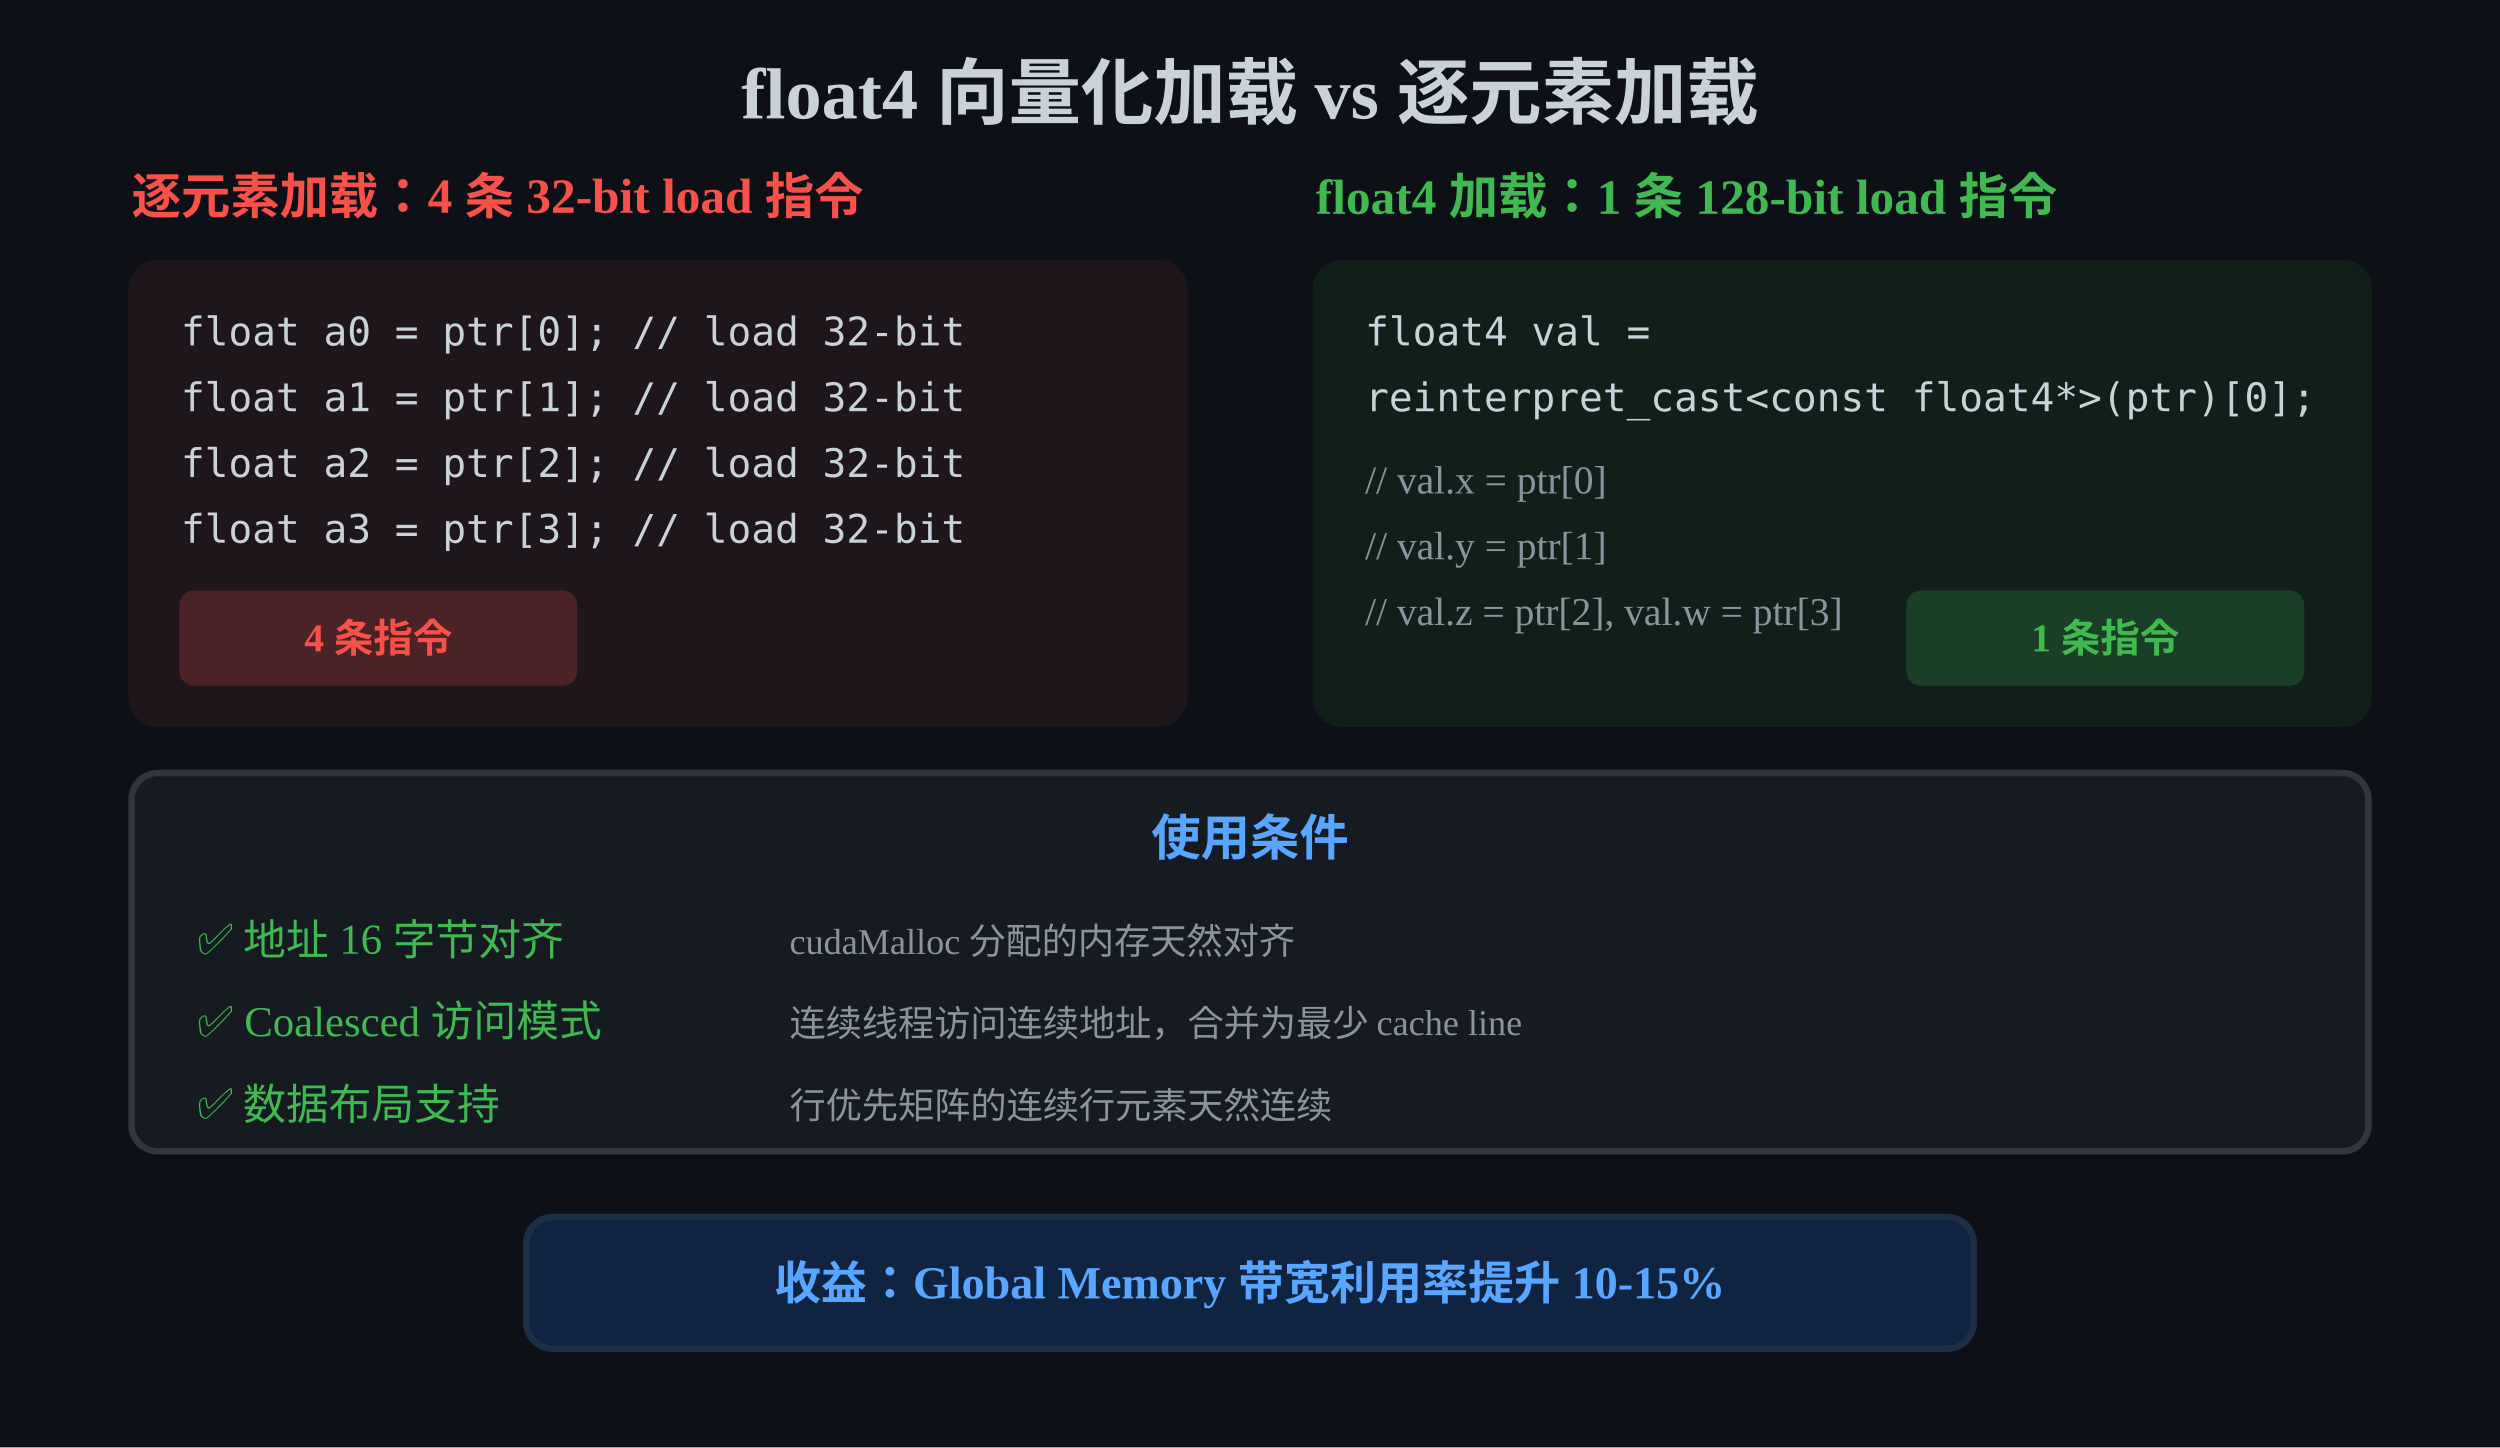
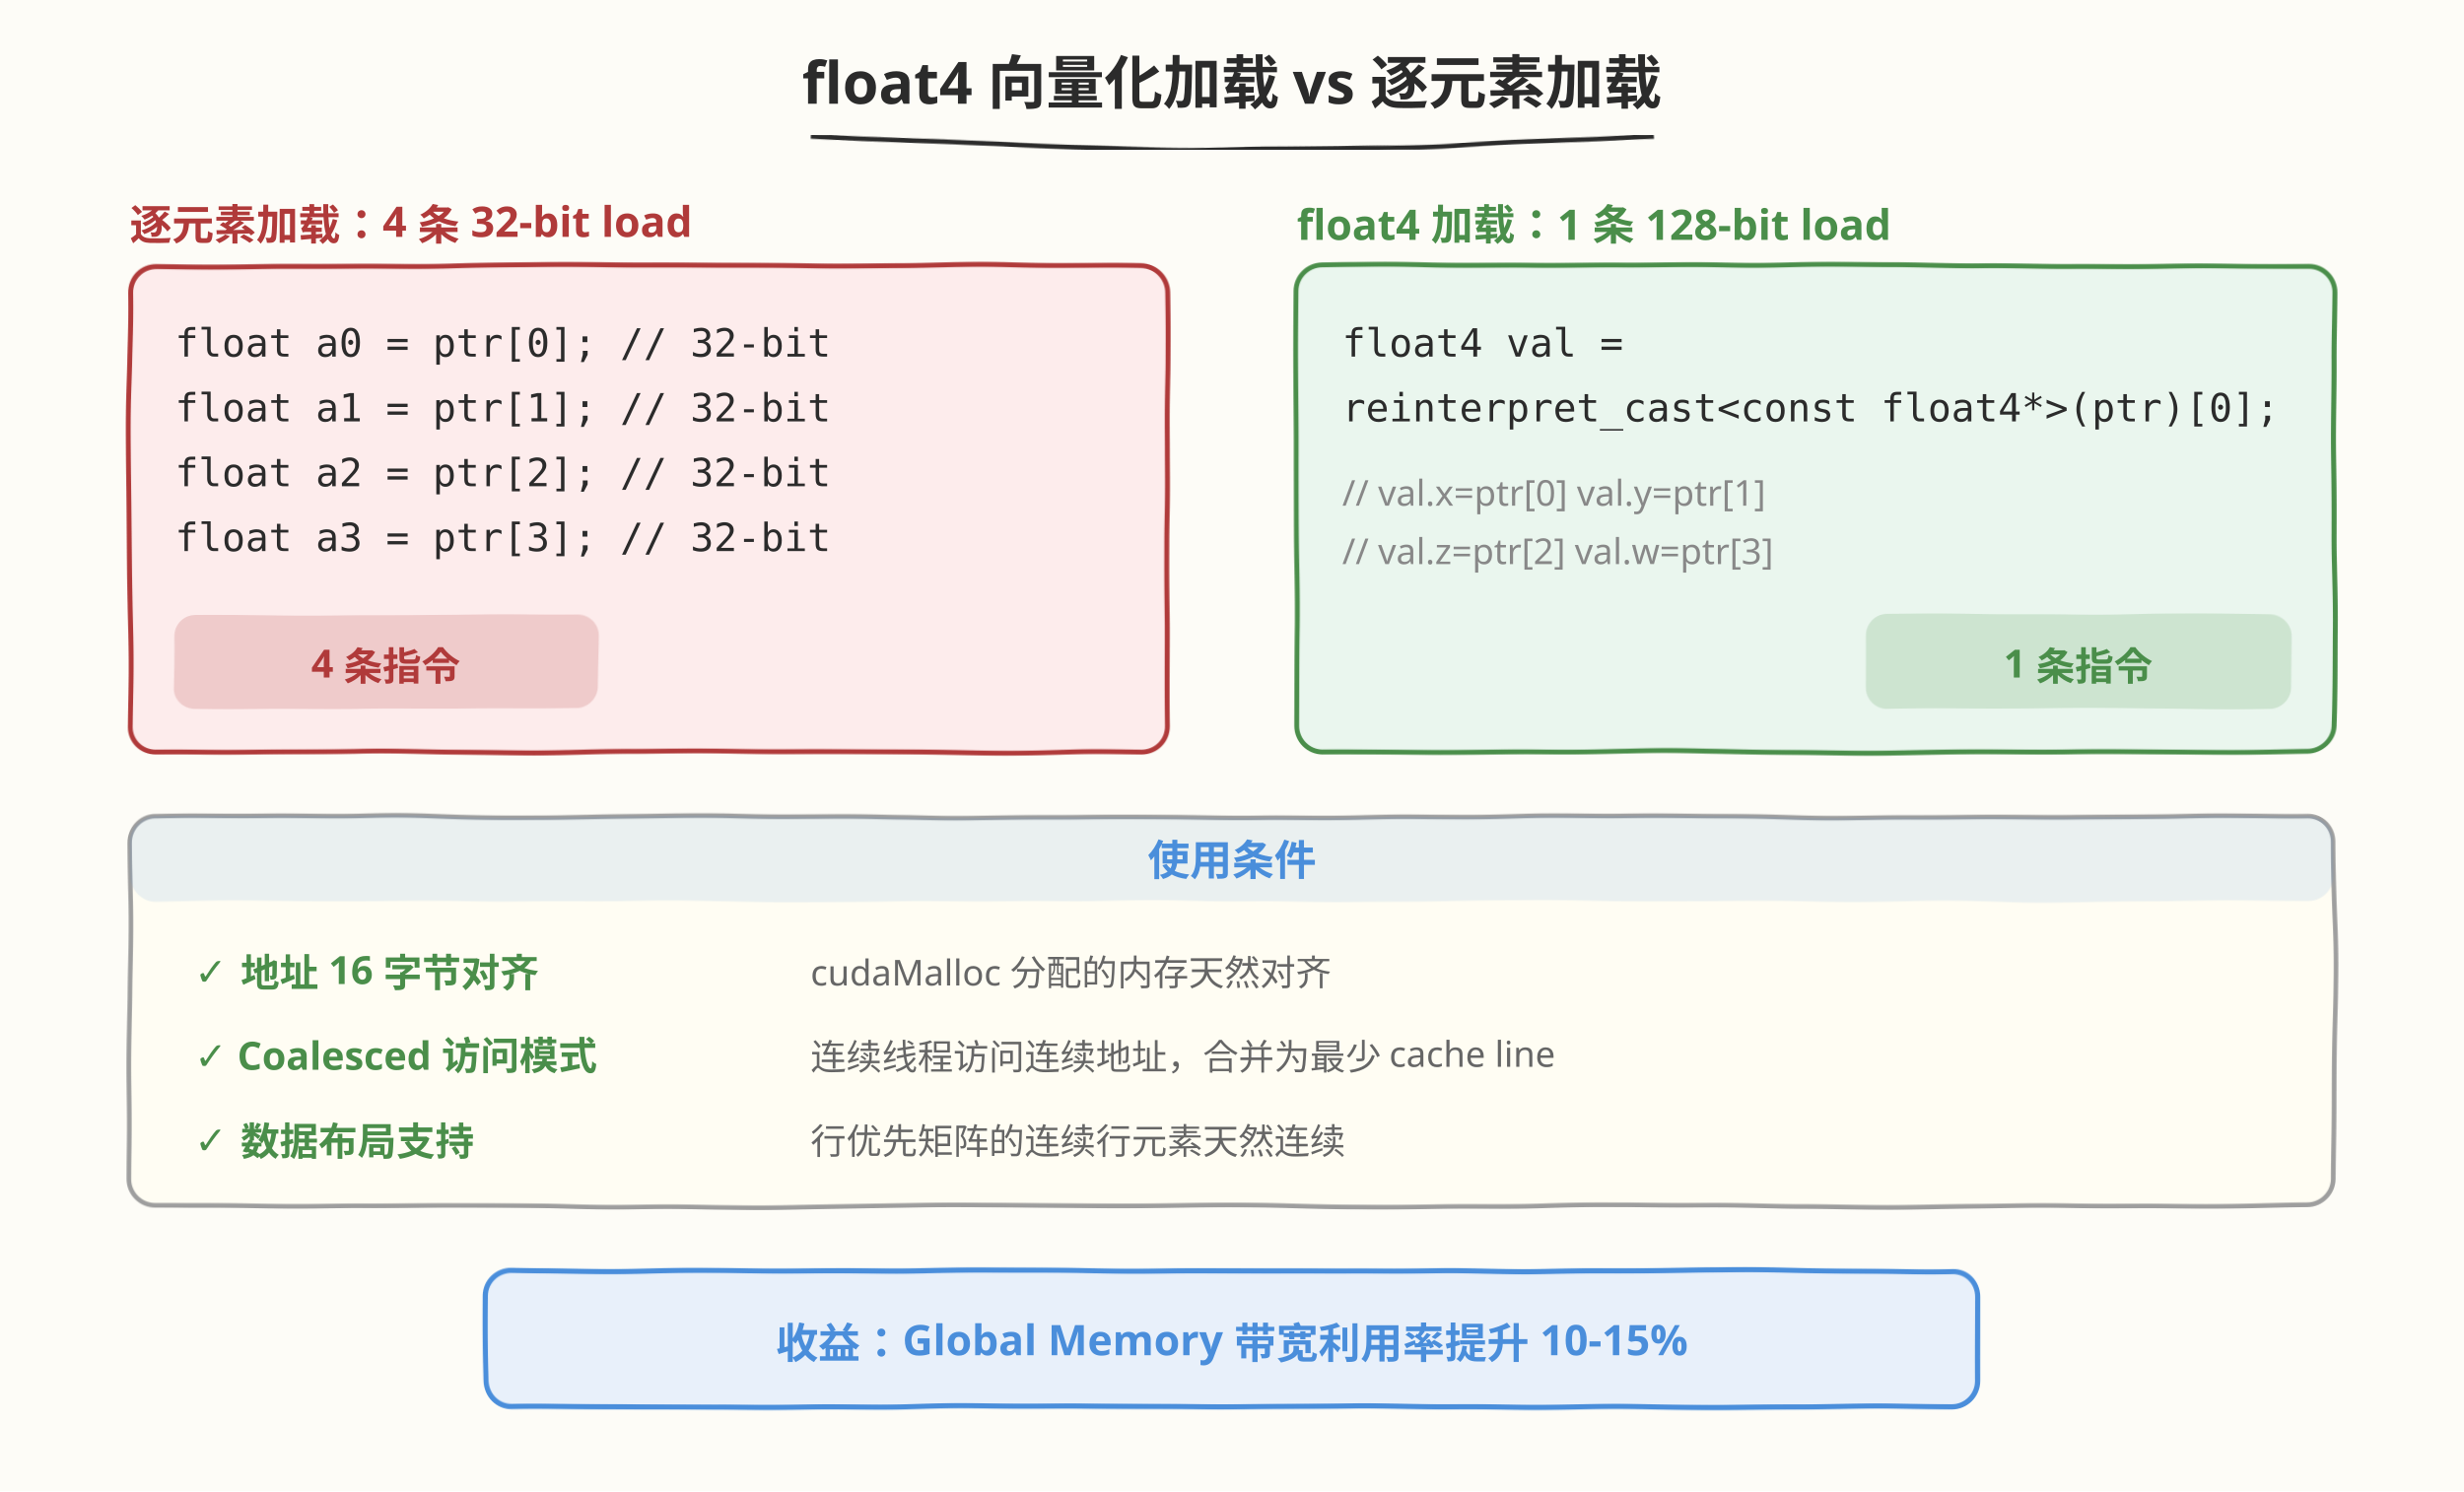
- <svg xmlns="http://www.w3.org/2000/svg" width="760" height="440" viewBox="0 0 760 440">
-   <rect width="760" height="440" fill="#0d1117" />
-   <text x="380" y="36" text-anchor="middle" font-size="22" font-weight="bold" fill="#c9d1d9">float4 向量化加载 vs 逐元素加载</text>
-   <g transform="translate(40, 65)">
-     <text x="0" y="0" font-size="15" fill="#f85149" font-weight="bold">逐元素加载：4 条 32-bit load 指令</text>
-     <rect x="0" y="15" width="320" height="140" rx="8" fill="#f85149" opacity="0.08" stroke="#f85149" stroke-width="2" />
-     <text x="15" y="40" font-size="12" fill="#c9d1d9" font-family="monospace">float a0 = ptr[0];  // load 32-bit</text>
-     <text x="15" y="60" font-size="12" fill="#c9d1d9" font-family="monospace">float a1 = ptr[1];  // load 32-bit</text>
-     <text x="15" y="80" font-size="12" fill="#c9d1d9" font-family="monospace">float a2 = ptr[2];  // load 32-bit</text>
-     <text x="15" y="100" font-size="12" fill="#c9d1d9" font-family="monospace">float a3 = ptr[3];  // load 32-bit</text>
-     <rect x="15" y="115" width="120" height="28" rx="4" fill="#f85149" opacity="0.2" stroke="#f85149" />
-     <text x="75" y="133" text-anchor="middle" font-size="12" fill="#f85149" font-weight="bold">4 条指令</text>
+ <svg xmlns="http://www.w3.org/2000/svg" viewBox="0 0 760 460" font-family="'Comic Sans MS','Marker Felt','Kaiti SC',楷体,'Segoe UI',cursive">
+   <defs>
+     <filter id="sk" x="-3%" y="-3%" width="106%" height="106%">
+       <feTurbulence type="fractalNoise" baseFrequency="0.018" numOctaves="2" seed="6" result="n" />
+       <feDisplacementMap in="SourceGraphic" in2="n" scale="1.8" />
+     </filter>
+     <marker id="ar" markerWidth="8" markerHeight="8" refX="6" refY="4" orient="auto">
+       <path d="M0,0 L8,4 L0,8 z" fill="#3a3a3a" />
+     </marker>
+   </defs>
+   <rect width="760" height="460" fill="#fdfcf7" />
+   <text x="380" y="32" text-anchor="middle" font-size="18" fill="#2b2b2b" font-weight="bold">float4 向量化加载 vs 逐元素加载</text>
+   <path d="M 250 42 Q 380 50 510 42" stroke="#2b2b2b" stroke-width="1.4" fill="none" filter="url(#sk)" />
+   <text x="40" y="74" font-size="13" fill="#b03a3a" font-weight="bold">逐元素加载：4 条 32-bit load</text>
+   <g filter="url(#sk)">
+     <rect x="40" y="82" width="320" height="150" rx="8" fill="#fdecec" stroke="#b03a3a" stroke-width="1.5" />
  </g>
-   <g transform="translate(400, 65)">
-     <text x="0" y="0" font-size="15" fill="#3fb950" font-weight="bold">float4 加载：1 条 128-bit load 指令</text>
-     <rect x="0" y="15" width="320" height="140" rx="8" fill="#3fb950" opacity="0.08" stroke="#3fb950" stroke-width="2" />
-     <text x="15" y="40" font-size="12" fill="#c9d1d9" font-family="monospace">float4 val =</text>
-     <text x="15" y="60" font-size="12" fill="#c9d1d9" font-family="monospace">  reinterpret_cast&lt;const float4*&gt;(ptr)[0];</text>
-     <text x="15" y="85" font-size="12" fill="#8b949e">// val.x = ptr[0]</text>
-     <text x="15" y="105" font-size="12" fill="#8b949e">// val.y = ptr[1]</text>
-     <text x="15" y="125" font-size="12" fill="#8b949e">// val.z = ptr[2], val.w = ptr[3]</text>
-     <rect x="180" y="115" width="120" height="28" rx="4" fill="#3fb950" opacity="0.2" stroke="#3fb950" />
-     <text x="240" y="133" text-anchor="middle" font-size="12" fill="#3fb950" font-weight="bold">1 条指令</text>
+   <text x="54" y="110" font-family="monospace" font-size="12" fill="#2b2b2b">float a0 = ptr[0];  // 32-bit</text>
+   <text x="54" y="130" font-family="monospace" font-size="12" fill="#2b2b2b">float a1 = ptr[1];  // 32-bit</text>
+   <text x="54" y="150" font-family="monospace" font-size="12" fill="#2b2b2b">float a2 = ptr[2];  // 32-bit</text>
+   <text x="54" y="170" font-family="monospace" font-size="12" fill="#2b2b2b">float a3 = ptr[3];  // 32-bit</text>
+   <g filter="url(#sk)">
+     <rect x="54" y="190" width="130" height="28" rx="6" fill="#b03a3a" opacity="0.18" stroke="#b03a3a" stroke-width="1.2" />
  </g>
-   <g transform="translate(40, 235)">
-     <rect x="0" y="0" width="680" height="115" rx="8" fill="#161b22" stroke="#30363d" stroke-width="2" />
-     <text x="340" y="25" text-anchor="middle" font-size="15" fill="#58a6ff" font-weight="bold">使用条件</text>
-     <text x="20" y="55" font-size="13" fill="#3fb950">✅ 地址 16 字节对齐</text>
-     <text x="200" y="55" font-size="11" fill="#8b949e">cudaMalloc 分配的内存天然对齐</text>
-     <text x="20" y="80" font-size="13" fill="#3fb950">✅ Coalesced 访问模式</text>
-     <text x="200" y="80" font-size="11" fill="#8b949e">连续线程访问连续地址，合并为最少 cache line</text>
-     <text x="20" y="105" font-size="13" fill="#3fb950">✅ 数据布局支持</text>
-     <text x="200" y="105" font-size="11" fill="#8b949e">行优先矩阵的连续行元素天然连续</text>
+   <text x="119" y="209" text-anchor="middle" font-size="12" fill="#b03a3a" font-weight="bold">4 条指令</text>
+   <text x="400" y="74" font-size="13" fill="#4a8e4a" font-weight="bold">float4 加载：1 条 128-bit load</text>
+   <g filter="url(#sk)">
+     <rect x="400" y="82" width="320" height="150" rx="8" fill="#eaf6ee" stroke="#4a8e4a" stroke-width="1.5" />
  </g>
-   <rect x="160" y="370" width="440" height="40" rx="8" fill="#1f6feb" opacity="0.2" stroke="#58a6ff" stroke-width="2" />
-   <text x="380" y="395" text-anchor="middle" font-size="14" fill="#58a6ff" font-weight="bold">收益：Global Memory 带宽利用率提升 10-15%</text>
+   <text x="414" y="110" font-family="monospace" font-size="12" fill="#2b2b2b">float4 val =</text>
+   <text x="414" y="130" font-family="monospace" font-size="12" fill="#2b2b2b">  reinterpret_cast&lt;const float4*&gt;(ptr)[0];</text>
+   <text x="414" y="156" font-size="11" fill="#888">// val.x=ptr[0]  val.y=ptr[1]</text>
+   <text x="414" y="174" font-size="11" fill="#888">// val.z=ptr[2]  val.w=ptr[3]</text>
+   <g filter="url(#sk)">
+     <rect x="576" y="190" width="130" height="28" rx="6" fill="#4a8e4a" opacity="0.18" stroke="#4a8e4a" stroke-width="1.2" />
+   </g>
+   <text x="641" y="209" text-anchor="middle" font-size="12" fill="#4a8e4a" font-weight="bold">1 条指令</text>
+   <path d="M 366 157 L 394 157" stroke="#3a3a3a" stroke-width="1.8" fill="none" marker-end="url(#ar)" filter="url(#sk)" />
+   <g filter="url(#sk)">
+     <rect x="40" y="252" width="680" height="120" rx="8" fill="#fffdf3" stroke="#9e9e9e" stroke-width="1.4" />
+     <rect x="40" y="252" width="680" height="26" fill="#4a8edb" opacity="0.12" rx="8" />
+   </g>
+   <text x="380" y="270" text-anchor="middle" font-size="13" fill="#4a8edb" font-weight="bold">使用条件</text>
+   <text x="60" y="304" font-size="12" fill="#4a8e4a" font-weight="bold">✓ 地址 16 字节对齐</text>
+   <text x="250" y="304" font-size="11" fill="#666">cudaMalloc 分配的内存天然对齐</text>
+   <text x="60" y="330" font-size="12" fill="#4a8e4a" font-weight="bold">✓ Coalesced 访问模式</text>
+   <text x="250" y="330" font-size="11" fill="#666">连续线程访问连续地址，合并为最少 cache line</text>
+   <text x="60" y="356" font-size="12" fill="#4a8e4a" font-weight="bold">✓ 数据布局支持</text>
+   <text x="250" y="356" font-size="11" fill="#666">行优先矩阵的连续行元素天然连续</text>
+   <g filter="url(#sk)">
+     <rect x="150" y="392" width="460" height="42" rx="8" fill="#e8f0fa" stroke="#4a8edb" stroke-width="1.6" />
+   </g>
+   <text x="380" y="419" text-anchor="middle" font-size="13" fill="#4a8edb" font-weight="bold">收益：Global Memory 带宽利用率提升 10-15%</text>
</svg>
